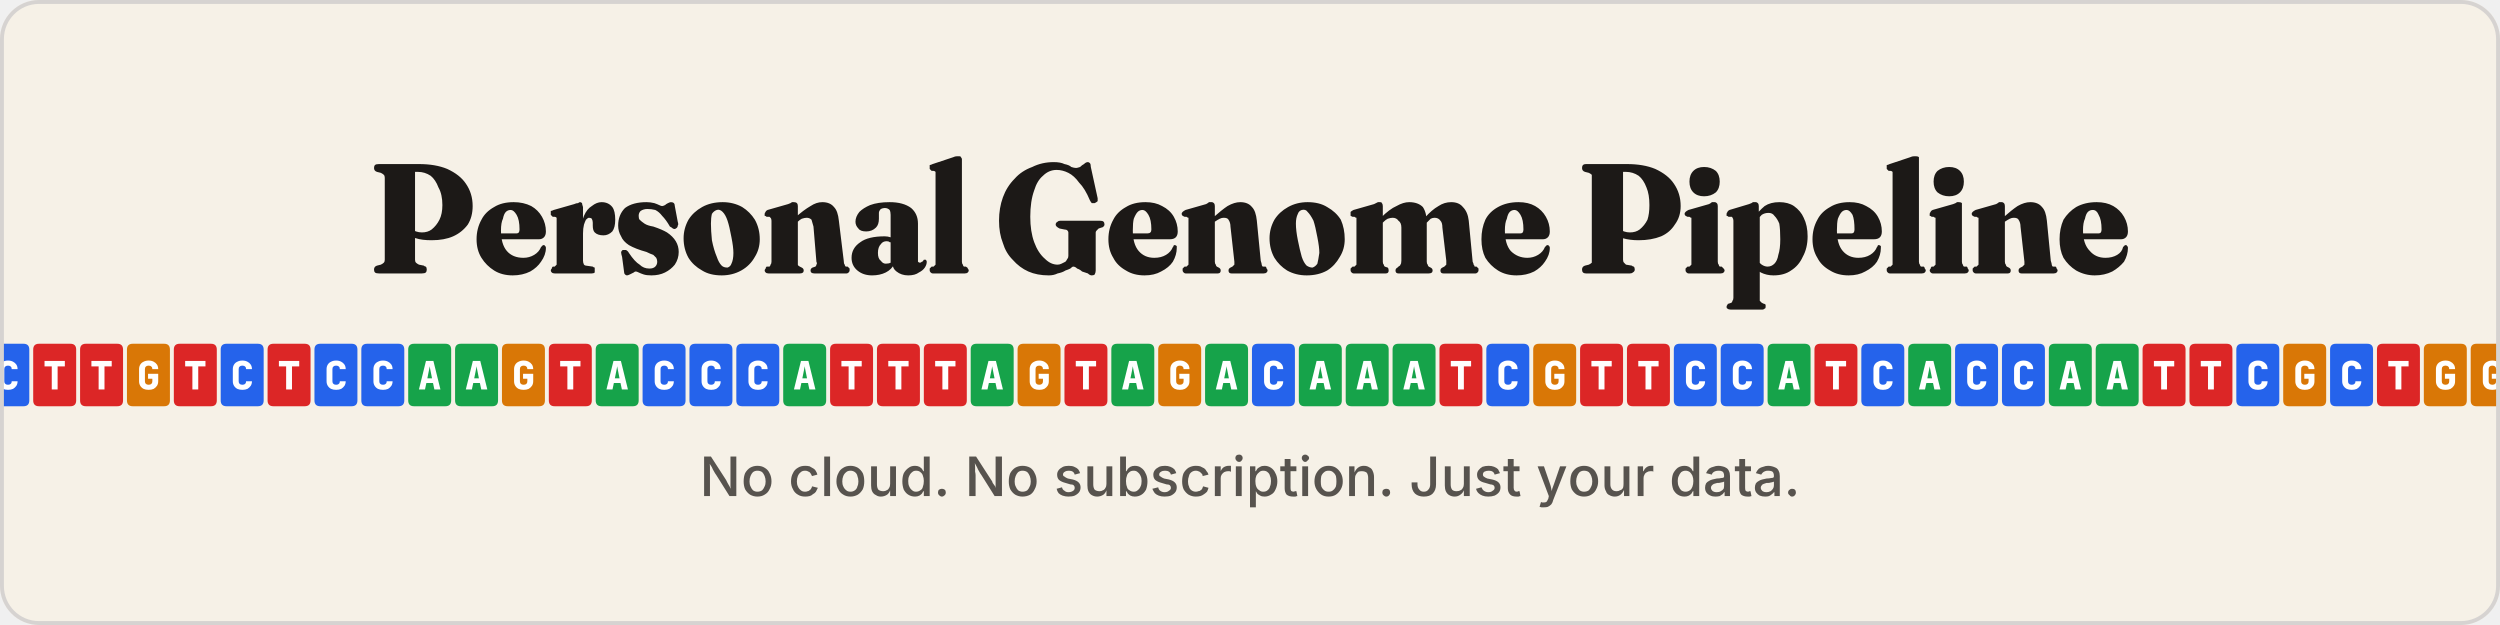
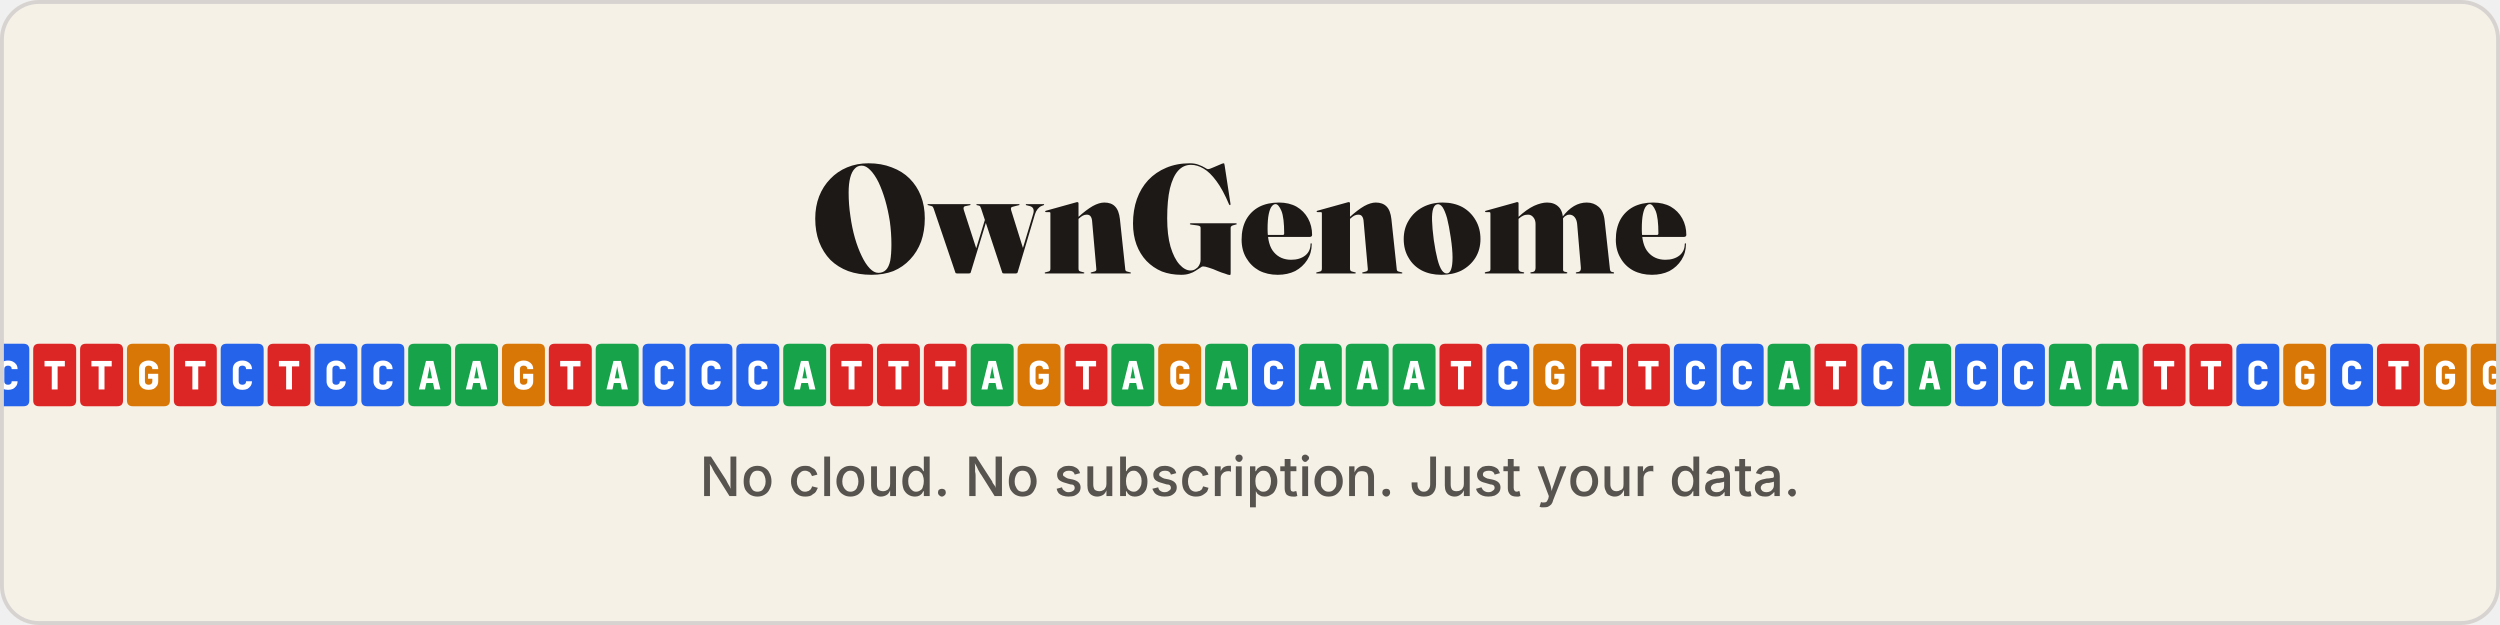
- <svg xmlns="http://www.w3.org/2000/svg" viewBox="0 0 1280 320" width="1280" height="320" role="img" aria-label="Personal Genome Pipeline: No cloud. No subscription. Just your data.">
+ <svg xmlns="http://www.w3.org/2000/svg" viewBox="0 0 1280 320" width="1280" height="320" role="img" aria-label="OwnGenome: No cloud. No subscription. Just your data.">
  <defs>
    <clipPath id="r">
      <rect width="1280" height="320" rx="20" />
    </clipPath>
    <path id="bA" d="M-5.5 0 -1.9 -14.6H1.9L5.5 0H2.4L1.7 -3.3H-1.7L-2.4 0ZM-1.2 -5.7H1.2L0.5 -9.2Q0.4 -10 0.2 -10.7Q0.1 -11.5 0 -11.9Q-0.1 -11.5 -0.2 -10.7Q-0.3 -10 -0.5 -9.2Z" />
    <path id="bC" d="M0.1 0.2Q-1.4 0.2 -2.5 -0.3Q-3.6 -0.9 -4.2 -1.9Q-4.8 -2.9 -4.8 -4.2V-10.4Q-4.8 -11.7 -4.2 -12.7Q-3.6 -13.7 -2.5 -14.2Q-1.4 -14.8 0.1 -14.8Q1.6 -14.8 2.7 -14.2Q3.7 -13.7 4.4 -12.7Q5 -11.7 5 -10.4H2Q2 -11.3 1.5 -11.7Q1 -12.2 0.1 -12.2Q-0.8 -12.2 -1.3 -11.7Q-1.8 -11.3 -1.8 -10.4V-4.2Q-1.8 -3.3 -1.3 -2.9Q-0.8 -2.4 0.1 -2.4Q1 -2.4 1.5 -2.9Q2 -3.3 2 -4.2H5Q5 -2.9 4.4 -1.9Q3.7 -0.9 2.7 -0.3Q1.6 0.2 0.1 0.2Z" />
    <path id="bG" d="M0.1 0.2Q-1.4 0.2 -2.5 -0.3Q-3.6 -0.9 -4.2 -1.9Q-4.8 -2.9 -4.8 -4.2V-10.4Q-4.8 -11.7 -4.2 -12.7Q-3.6 -13.7 -2.5 -14.2Q-1.4 -14.8 0.1 -14.8Q1.6 -14.8 2.7 -14.2Q3.7 -13.7 4.4 -12.7Q5 -11.7 5 -10.4H2Q2 -11.3 1.5 -11.7Q1 -12.2 0.1 -12.2Q-0.8 -12.2 -1.3 -11.7Q-1.8 -11.3 -1.8 -10.4V-4.2Q-1.8 -3.3 -1.3 -2.9Q-0.8 -2.4 0.1 -2.4Q1 -2.4 1.5 -2.9Q2 -3.3 2 -4.2V-5.5H-0.2V-8H5V-4.2Q5 -2.9 4.4 -1.9Q3.7 -0.9 2.7 -0.3Q1.6 0.2 0.1 0.2Z" />
    <path id="bT" d="M-1.5 0V-11.8H-5.2V-14.6H5.2V-11.8H1.5V0Z" />
  </defs>
  <g clip-path="url(#r)">
    <rect width="1280" height="320" fill="#f6f1e7" />
-     <path transform="translate(0 -18) scale(0.5)" fill="#1c1917" d="m484 247q0 11-5 19-6 8-15 12-9 4-22 4-10 0-16-2-7-2-13-5l1-8q4 2 7 4 3 1 5 2 3 1 6 1 6 0 10-3 5-4 8-10 3-6 3-15 0-11-4-18-3-8-8-12-6-4-13-4h-3v90q0 2 1 3 1 1 3 2l5 1q1 1 2 1 1 1 1 3 0 2-1 3-1 1-4 1h-44q-3 0-4-1-1-1-1-3 0-3 3-4l4-1q2-1 3-2 1-1 1-3v-84q0-2-1-3-1-1-3-2l-4-1q-3-1-3-4 0-2 1-3 1-1 4-1h41q17 0 29 5 13 6 19 15 7 10 7 23zm75 26q0 4-2 6-2 2-5 2h-45v-6h22q3 0 3-4 0-10-3-15-3-5-6-5-3 0-5 2-2 2-3 7-2 4-2 12 0 14 6 21 6 7 17 7 6 0 11-3 5-3 7-8 1-1 2-2 0 0 1 0 1 0 1 1 1 0 1 2 0 7-5 14-4 6-11 10-8 4-18 4-11 0-19-5-8-5-13-13-5-8-5-19 0-11 5-20 4-8 13-13 8-5 20-5 10 0 18 4 7 4 11 11 4 7 4 15zm36 2q0-11 3-18 3-7 8-10 5-4 10-4 7 0 11 5 3 4 3 13 0 8-3 12-4 4-9 4-6 0-9-3-2-2-2-7v-3q0-2-1-4-1-1-3-1-1 0-3 2-1 2-2 5-1 4-1 9zm2-27v19 36q0 2 1 4 1 1 2 1l7 1q1 1 2 1 0 1 0 3 0 1 0 2-1 1-3 1h-38q-2 0-3-1-1-1-1-2 0-1 1-2 0-1 1-2h2q1-1 2-2 0-1 0-3v-42q0-2 0-3-1-1-2-1h-2q-1-1-2-2 0 0 0-1 0-2 0-3 1 0 3-1l21-6q2-1 4-1 1-1 2-1 1 0 2 1 0 1 1 4zm68 63q4 0 6-2 2-2 2-5 0-2-1-4-1-1-3-3-3-1-7-3-11-3-18-7-6-4-8-9-3-5-3-11 0-11 7-18 8-6 22-6 4 0 8 1 3 1 5 2 2 1 3 1 1 0 3-1 1-1 3-2 2-1 3-1 2 0 3 1 1 1 1 3l3 16q1 3 0 4 0 2-2 3-1 1-3 0-1-1-3-2-4-7-8-11-3-4-7-6-4-1-8-1-4 0-7 2-2 2-2 5 0 3 1 4 2 2 5 4 3 2 9 3 9 3 14 6 6 4 9 9 3 5 3 11 0 7-4 13-4 5-10 8-6 3-14 3-5 0-8-1-3-1-5-2-2-1-3-1-1 0-2 1-2 1-4 2-2 1-3 1-1 0-2-1-1-1-1-3l-2-15q-1-3-1-5 1-2 2-2 2 0 3 0 2 1 3 3 6 9 11 12 4 4 10 4zm75-68q11 0 20 5 8 5 13 13 5 9 5 20 0 10-5 18-5 9-14 14-9 5-20 5-12 0-20-5-9-5-14-13-5-9-5-20 0-10 5-19 5-8 14-13 9-5 21-5zm5 67q3-1 4-4 2-4 2-11 0-6-2-16-2-11-4-17-2-6-5-9-3-3-6-2-3 1-5 4-1 4-1 10 0 7 1 17 2 10 5 17 2 6 5 9 2 2 6 2zm72-63v57q0 2 0 3 0 1 2 2l2 1q2 1 2 3 0 3-4 3h-32q-2 0-3-1-1-1-1-2 0-1 1-2 0-1 1-2h3q1-1 1-2 1-1 1-3v-42q0-2-1-3 0 0-1-1h-3q-1-1-2-1 0-1 0-2 0-1 1-2 0-1 2-2l21-6q3-1 4-2 1 0 2 0 2 0 3 1 1 1 1 3zm-3 19l-3-4 3-3q9-8 16-12 6-4 12-4 8 0 12 5 4 4 5 14l5 41q0 3 1 4 0 1 1 2h2q1 1 2 2 0 1 0 2 0 1-1 2-1 1-2 1h-33q-4 0-4-3 0-2 2-3l3-1q1-1 1-2 1-1 0-3l-3-36q-1-4-2-7-2-2-5-2-2 0-5 1-2 1-4 3zm100 40v-1h-2v-49q0-3-1-5-2-2-5-2-2 0-4 1-2 2-2 4v6q0 6-3 9-4 4-10 4-6 0-8-3-3-3-3-7 0-5 4-10 4-4 11-7 8-3 20-3 14 0 22 6 7 6 7 16v36q0 2 0 3 1 1 2 1 1 0 2-1 1 0 2-2 0 0 0 0 0 0 1 0 1 0 1 0 1 1 1 2 0 3-2 6-2 3-6 5-4 3-11 3-7 0-12-4-4-3-4-8zm-42-6q0-10 9-16 8-6 25-6 3 0 6 1 3 1 5 2l-2 4q-2-1-4-1-1-1-3-1-4 0-6 3-3 3-3 9 0 6 3 8 2 3 5 3 3 0 5-1 2-1 3-3l1 4q-3 6-9 9-6 3-14 3-9 0-15-5-6-5-6-13zm113-101v105q0 2 1 3 0 1 1 2h2q2 1 2 2 1 1 1 2 0 1-1 2-1 1-3 1h-33q-1 0-2-1-1-1-1-2 0-1 0-2 1-1 2-2h2q1-1 2-2 0-1 0-3v-89q0-2 0-3-1-1-2-1h-2q-1-1-2-2 0 0 0-1 0-2 0-3 1 0 3-1l21-7q2-1 4-1 1 0 2 0 2 0 2 1 1 1 1 2zm137 114q0 2-1 4-1 1-3 1-2 0-4-2-3-1-6-2-2-2-5-3-2-2-4-2-1 0-3 2-2 1-5 2-3 2-8 3-4 2-9 2-12 0-21-4-9-4-16-12-7-7-10-17-4-10-4-23 0-13 4-24 4-11 12-19 7-8 18-12 10-5 22-5 7 0 11 2 5 1 7 3 3 1 5 1 1 0 4-1 2-2 4-3 2-2 4-2 1 0 2 1 1 1 1 4l7 32q0 2 0 3-1 1-3 2-1 0-3 0-1-1-2-3-5-12-11-18-5-7-11-10-6-3-12-3-8 0-14 6-6 5-9 15-4 11-4 27 0 15 4 26 4 11 11 17 6 6 13 6 2 0 4-1 2-1 4-2 1-1 2-3 1-1 1-3v-24q0-1-1-2-1-1-3-1l-5-1q-2-1-3-2-1-1-1-2 0-2 2-3 1-1 3-1h40q3 0 4 1 1 1 1 3 0 1-1 2-1 1-2 1l-3 1q-1 1-2 2-1 1-1 2zm84-40q0 4-2 6-2 2-6 2h-44v-6h21q4 0 4-4 0-10-3-15-3-5-6-5-3 0-5 2-2 2-4 7-1 4-1 12 0 14 6 21 6 7 16 7 7 0 12-3 5-3 7-8 1-1 1-2 1 0 1 0 1 0 2 1 0 0 0 2 0 7-4 14-4 6-12 10-7 4-17 4-11 0-19-5-9-5-13-13-5-8-5-19 0-11 5-20 4-8 13-13 8-5 20-5 10 0 17 4 8 4 12 11 4 7 4 15zm38-26v57q0 2 1 3 0 1 1 2l2 1q2 1 2 3 0 3-3 3h-33q-1 0-2-1-1-1-1-2 0-1 0-2 1-1 2-2h2q1-1 2-2 0-1 0-3v-42q0-2 0-3-1 0-2-1h-2q-2-1-2-1-1-1-1-2 0-1 1-2 1-1 3-2l21-6q2-1 3-2 2 0 3 0 1 0 2 1 1 1 1 3zm-2 19l-3-4 3-3q9-8 15-12 7-4 13-4 8 0 12 5 4 4 5 14l4 41q1 3 1 4 0 1 1 2h3q1 1 1 2 1 1 1 2 0 1-1 2-1 1-3 1h-33q-3 0-3-3 0-2 2-3l2-1q1-1 2-2 0-1 0-3l-4-36q0-4-2-7-1-2-5-2-2 0-4 1-2 1-5 3zm97-23q12 0 20 5 9 5 14 13 4 9 4 20 0 10-5 18-5 9-13 14-9 5-21 5-11 0-20-5-8-5-13-13-5-9-5-20 0-10 5-19 5-8 14-13 9-5 20-5zm5 67q3-1 5-4 1-4 2-11 0-6-2-16-2-11-4-17-3-6-6-9-2-3-6-2-3 1-4 4-2 4-2 10 0 7 2 17 2 10 4 17 2 6 5 9 3 2 6 2zm72-63v57q0 2 1 3 0 1 1 2l3 1q1 1 1 3 0 3-3 3h-33q-1 0-2-1-1-1-1-2 0-1 0-2 1-1 2-2h2q1-1 2-2 0-1 0-3v-42q0-2 0-3-1 0-2-1h-2q-2-1-2-1 0-1 0-2 0-1 0-2 1-1 3-2l21-6q2-1 4-2 1 0 2 0 2 0 2 1 1 1 1 3zm-2 19l-3-4 3-3q9-9 16-12 7-4 13-4 9 0 14 5 4 6 4 16v40q0 2 1 3 0 1 1 2l2 1q2 1 2 3 0 3-4 3h-31q-3 0-3-3 0-2 2-3l1-1q2-1 2-2 1-1 1-4v-34q0-5-3-7-2-3-6-3-2 0-5 1-2 1-4 3zm45 0l-3-4 3-3q7-8 14-12 6-4 13-4 8 0 12 5 5 5 6 14l4 42q1 2 1 3 1 1 1 2h2q1 1 2 2 0 1 0 2 0 1-1 2-1 1-2 1h-33q-3 0-3-3 0-2 2-3l2-1q1-1 2-2 0-1 0-4l-4-34q0-5-2-7-2-3-6-3-2 0-4 1-1 1-3 3zm128 7q0 4-2 6-2 2-5 2h-45v-6h22q3 0 3-4 0-10-3-15-3-5-6-5-3 0-5 2-2 2-3 7-2 4-2 12 0 14 6 21 7 7 17 7 6 0 11-3 5-3 7-8 1-1 2-2 0 0 1 0 1 0 1 1 1 0 1 2 0 7-5 14-4 6-11 10-8 4-18 4-11 0-19-5-8-5-13-13-4-8-4-19 0-11 4-20 4-8 13-13 9-5 21-5 10 0 17 4 7 4 11 11 4 7 4 15zm134-26q0 11-6 19-5 8-14 12-10 4-23 4-9 0-16-2-6-2-12-5l1-8q4 2 7 4 3 1 5 2 3 1 6 1 6 0 10-3 5-4 8-10 2-6 2-15 0-11-3-18-3-8-8-12-6-4-13-4h-3v90q0 2 1 3 1 1 2 2l6 1q1 1 2 1 1 1 1 3 0 2-2 3-1 1-3 1h-45q-2 0-3-1-1-1-1-3 0-3 3-4l4-1q2-1 3-2 0-1 0-3v-84q0-2 0-3-1-1-3-2l-4-1q-3-1-3-4 0-2 1-3 1-1 3-1h42q17 0 29 5 13 6 19 15 7 10 7 23zm38 0v57q0 2 1 3 0 1 1 2h2q1 1 2 2 1 1 1 2 0 1-1 2-1 1-3 1h-33q-1 0-2-1-1-1-1-2 0-1 0-2 1-1 2-2h2q1-1 2-2 0-1 0-3v-42q0-2 0-3-1 0-2-1h-2q-2-1-2-1-1-1-1-2 0-1 1-2 1-1 3-2l21-6q2-1 3-2 2 0 3 0 1 0 2 1 1 1 1 3zm-14-10q-7 0-11-4-4-4-4-11 0-7 4-11 4-4 11-4 7 0 12 4 4 4 4 11 0 7-4 11-5 4-12 4zm56 10v8l1 1v85q0 2 0 3 1 1 2 2l2 1q1 0 2 1 0 1 0 2 0 2-1 2-1 1-2 1h-33q-2 0-3-1-1 0-1-2 0-1 1-2 0-1 1-1l3-1q1-1 1-2 1-1 1-3v-79q0-2-1-3 0-1-1-1h-3q-1-1-2-1 0-1 0-2 0-1 1-2 0-1 2-2l20-6q3-1 4-2 2 0 3 0 1 0 2 1 1 1 1 3zm-3 17l-3-4q6-8 12-13 6-4 15-4 9 0 15 4 7 5 10 12 4 8 4 19 0 12-5 21-4 9-12 14-7 5-18 5-7 0-13-3-5-3-9-10l5-5q2 5 5 7 3 2 6 2 4 0 7-3 3-3 4-9 2-6 2-16 0-10-1-16-2-5-5-8-2-3-6-3-4 0-7 2-3 3-6 8zm129 9q0 4-2 6-2 2-6 2h-44v-6h21q3 0 3-4 0-10-2-15-3-5-6-5-3 0-5 2-2 2-4 7-1 4-1 12 0 14 6 21 6 7 16 7 7 0 12-3 5-3 7-8 1-1 1-2 1 0 1 0 1 0 2 1 0 0 0 2 0 7-4 14-4 6-12 10-7 4-17 4-11 0-19-5-9-5-13-13-5-8-5-19 0-11 5-20 4-8 13-13 8-5 20-5 10 0 17 4 8 4 12 11 4 7 4 15zm38-74v105q0 2 1 3 0 1 1 2h3q1 1 1 2 1 1 1 2 0 1-1 2-1 1-3 1h-33q-1 0-2-1-1-1-1-2 0-1 0-2 1-1 2-2h2q1-1 2-2 0-1 0-3v-89q0-2 0-3-1-1-2-1h-2q-1-1-2-2 0 0 0-1 0-2 0-3 1 0 3-1l21-7q2-1 4-1 1 0 2 0 2 0 3 1 0 1 0 2zm44 48v57q0 2 1 3 0 1 1 2h3q1 1 1 2 1 1 1 2 0 1-1 2-1 1-3 1h-33q-1 0-2-1-1-1-1-2 0-1 1-2 0-1 1-2h2q1-1 2-2 0-1 0-3v-42q0-2 0-3-1 0-2-1h-2q-1-1-2-1 0-1 0-2 0-1 1-2 0-1 2-2l21-6q3-1 4-2 1 0 2 0 2 0 3 1 0 1 0 3zm-13-10q-7 0-12-4-4-4-4-11 0-7 4-11 5-4 12-4 7 0 11 4 4 4 4 11 0 7-4 11-4 4-11 4zm57 10v57q0 2 1 3 0 1 1 2l2 1q2 1 2 3 0 3-3 3h-33q-1 0-2-1-1-1-1-2 0-1 0-2 1-1 2-2h2q1-1 2-2 0-1 0-3v-42q0-2 0-3-1 0-2-1h-2q-2-1-2-1-1-1-1-2 0-1 1-2 1-1 3-2l21-6q2-1 3-2 2 0 3 0 1 0 2 1 1 1 1 3zm-2 19l-3-4 3-3q9-8 15-12 7-4 13-4 8 0 12 5 4 4 5 14l4 41q1 3 1 4 0 1 1 2h3q1 1 1 2 1 1 1 2 0 1-1 2-1 1-3 1h-33q-3 0-3-3 0-2 2-3l2-1q1-1 2-2 0-1 0-3l-4-36q0-4-2-7-1-2-5-2-2 0-4 1-2 1-5 3zm128 7q0 4-2 6-2 2-5 2h-45v-6h22q3 0 3-4 0-10-3-15-2-5-6-5-3 0-5 2-2 2-3 7-2 4-2 12 0 14 7 21 6 7 16 7 7 0 12-3 5-3 6-8 1-1 2-2 0 0 1 0 1 0 1 1 1 0 1 2 0 7-4 14-5 6-12 10-8 4-18 4-10 0-19-5-8-5-13-13-4-8-4-19 0-11 4-20 5-8 13-13 9-5 21-5 10 0 17 4 7 4 11 11 4 7 4 15z" />
+     <path d="M28.8 -56.4Q35.4 -56.4 40.7 -54.3Q46.1 -52.3 49.8 -48.6Q53.6 -44.8 55.6 -39.7Q57.6 -34.5 57.6 -28.2Q57.6 -21.7 55.7 -16.3Q53.7 -11.0 50.1 -7.2Q46.5 -3.3 41.5 -1.2Q36.5 0.7 30.3 0.7Q23.7 0.7 18.4 -1.2Q13.1 -3.2 9.3 -6.9Q5.6 -10.7 3.5 -16.1Q1.5 -21.4 1.5 -28.1Q1.5 -34.3 3.5 -39.5Q5.5 -44.6 9.2 -48.4Q12.8 -52.2 17.8 -54.3Q22.8 -56.4 28.8 -56.4ZM40.5 -14.9Q40.5 -20.8 39.7 -26.6Q38.8 -32.4 37.3 -37.6Q35.8 -42.7 33.9 -46.7Q31.9 -50.7 29.7 -52.9Q27.5 -55.2 25.3 -55.2Q23.1 -55.2 21.7 -53.6Q20.2 -52.1 19.4 -49.0Q18.6 -45.9 18.6 -41.4Q18.6 -35.3 19.5 -29.4Q20.3 -23.5 21.8 -18.2Q23.3 -13.0 25.3 -8.9Q27.2 -4.9 29.4 -2.6Q31.6 -0.3 33.8 -0.3Q36.2 -0.3 37.7 -1.8Q39.2 -3.3 39.9 -6.5Q40.5 -9.8 40.5 -14.9Z M80.2 0.0H74.1Q73.8 0.0 73.5 -0.1Q73.3 -0.2 73.2 -0.6L62.1 -33.3Q61.9 -33.8 61.7 -34.1Q61.4 -34.4 61.0 -34.5L59.5 -34.9Q59.2 -34.9 59.1 -35.0Q59.0 -35.1 59.0 -35.2Q59.0 -35.4 59.1 -35.5Q59.2 -35.5 59.4 -35.5H80.6Q80.8 -35.5 80.9 -35.5Q81.0 -35.4 81.0 -35.2Q81.0 -35.1 80.9 -35.0Q80.8 -34.9 80.5 -34.9L78.6 -34.5Q77.7 -34.4 77.5 -33.8Q77.3 -33.2 77.6 -32.4L84.2 -12.0L81.1 -3.6L89.3 -30.5L90.2 -30.3L81.1 -0.5Q81.0 -0.2 80.8 -0.1Q80.5 0.0 80.2 0.0ZM104.2 0.0H98.1Q97.8 0.0 97.5 -0.1Q97.3 -0.2 97.2 -0.6L86.4 -33.3Q86.1 -34.1 85.9 -34.4Q85.6 -34.6 85.4 -34.7L84.5 -34.9Q84.2 -34.9 84.1 -35.0Q84.0 -35.1 84.0 -35.2Q84.0 -35.5 84.4 -35.5H105.7Q106.1 -35.5 106.1 -35.2Q106.1 -35.1 106.0 -35.0Q105.9 -34.9 105.6 -34.9L103.6 -34.4Q102.1 -34.1 101.8 -33.7Q101.6 -33.3 101.8 -32.4L108.2 -11.9L105.0 -3.6L113.1 -30.5Q113.6 -32.1 113.1 -33.2Q112.6 -34.2 111.3 -34.5L109.7 -34.9Q109.5 -34.9 109.4 -35.0Q109.3 -35.1 109.3 -35.2Q109.3 -35.4 109.4 -35.5Q109.5 -35.5 109.7 -35.5H118.3Q118.5 -35.5 118.6 -35.5Q118.7 -35.4 118.7 -35.2Q118.7 -35.1 118.6 -35.0Q118.5 -34.9 118.3 -34.9L117.3 -34.5Q116.3 -34.1 115.4 -33.0Q114.5 -31.9 114.0 -30.3L105.1 -0.5Q105.0 -0.2 104.7 -0.1Q104.5 0.0 104.2 0.0Z M136.3 -35.9V-2.5Q136.3 -1.9 136.5 -1.5Q136.8 -1.1 137.3 -1.0L138.8 -0.6Q139.3 -0.5 139.3 -0.3Q139.3 0.0 138.9 0.0H119.4Q119.2 0.0 119.1 -0.0Q119.0 -0.1 119.0 -0.3Q119.0 -0.4 119.1 -0.5Q119.2 -0.6 119.5 -0.6L121.0 -1.0Q121.5 -1.1 121.7 -1.5Q121.9 -1.9 121.9 -2.5V-30.8Q121.9 -31.1 121.8 -31.3Q121.6 -31.4 121.3 -31.4H119.7Q119.4 -31.4 119.3 -31.5Q119.2 -31.6 119.2 -31.8Q119.2 -31.9 119.4 -32.0Q119.5 -32.1 119.6 -32.1L134.7 -36.3Q135.2 -36.4 135.4 -36.5Q135.5 -36.5 135.8 -36.5Q136.0 -36.5 136.2 -36.3Q136.3 -36.2 136.3 -35.9ZM135.1 -26.9 134.6 -27.5 136.2 -28.9Q140.3 -32.6 143.6 -34.5Q146.9 -36.3 149.5 -36.3Q153.1 -36.3 155.0 -34.3Q157.0 -32.3 157.5 -27.8L160.2 -2.5Q160.2 -1.9 160.4 -1.5Q160.6 -1.1 161.1 -1.0L162.6 -0.6Q162.9 -0.6 163.0 -0.5Q163.1 -0.4 163.1 -0.3Q163.1 -0.1 163.0 -0.0Q162.9 0.0 162.7 0.0H142.9Q142.5 0.0 142.5 -0.3Q142.5 -0.5 143.0 -0.6L144.5 -1.0Q145.0 -1.1 145.3 -1.5Q145.5 -1.9 145.4 -2.5L143.3 -26.3Q143.2 -28.3 142.5 -29.2Q141.9 -30.1 140.5 -30.1Q139.5 -30.1 138.5 -29.6Q137.6 -29.1 136.6 -28.2Z M214.2 -0.1Q214.2 0.4 214.1 0.6Q214.0 0.8 213.7 0.8Q213.0 0.8 211.3 0.1Q209.5 -0.4 207.4 -1.3Q205.2 -2.3 203.2 -2.9Q201.2 -3.6 200.0 -3.6Q199.5 -3.6 198.6 -2.9Q197.7 -2.3 196.3 -1.4Q195.0 -0.5 193.1 0.1Q191.3 0.7 188.9 0.7Q183.5 0.7 179.0 -1.0Q174.5 -2.9 171.1 -6.4Q167.8 -9.9 166.0 -14.7Q164.2 -19.6 164.2 -25.6Q164.2 -32.4 166.2 -38.1Q168.2 -43.7 172.0 -47.8Q175.9 -51.9 181.2 -54.1Q186.6 -56.4 193.3 -56.4Q196.0 -56.4 197.9 -55.6Q199.8 -54.9 200.9 -54.2Q202.1 -53.4 202.5 -53.4Q203.4 -53.4 205.1 -54.2Q206.8 -54.9 208.4 -55.6Q210.0 -56.4 210.7 -56.4Q210.9 -56.4 210.9 -56.2Q211.0 -56.1 211.1 -55.4L214.1 -35.7Q214.1 -35.3 214.1 -35.2Q214.0 -35.1 213.9 -35.0Q213.8 -34.9 213.7 -35.0Q213.6 -35.1 213.4 -35.3Q210.2 -42.9 206.9 -47.3Q203.6 -51.8 200.3 -53.7Q197.1 -55.6 193.9 -55.6Q190.0 -55.6 187.3 -52.6Q184.6 -49.6 183.1 -43.5Q181.7 -37.5 181.7 -28.2Q181.7 -19.7 183.4 -13.7Q185.2 -7.7 188.0 -4.6Q190.8 -1.5 193.7 -1.5Q194.7 -1.5 195.6 -1.9Q196.5 -2.4 197.3 -3.1Q198.0 -3.9 198.4 -4.9Q198.8 -5.9 198.8 -6.9V-23.4Q198.8 -23.9 198.4 -24.2Q197.9 -24.5 197.0 -24.6L194.0 -25.0Q193.6 -25.1 193.5 -25.1Q193.3 -25.2 193.3 -25.4Q193.3 -25.5 193.5 -25.6Q193.6 -25.7 193.8 -25.7H216.8Q217.1 -25.7 217.2 -25.6Q217.3 -25.5 217.3 -25.4Q217.3 -25.2 217.2 -25.1Q217.0 -25.1 216.7 -25.0L215.3 -24.6Q214.7 -24.4 214.5 -24.1Q214.2 -23.9 214.2 -23.4Z M255.9 -19.7Q255.9 -19.3 255.6 -19.0Q255.3 -18.7 254.7 -18.7H229.9V-19.7H240.9Q241.6 -19.7 241.6 -20.5Q241.6 -28.5 240.2 -32.0Q238.7 -35.5 237.2 -35.5Q236.1 -35.5 235.2 -34.3Q234.3 -33.2 233.7 -30.4Q233.1 -27.6 233.1 -22.8Q233.1 -14.5 236.4 -10.8Q239.7 -7.0 245.2 -7.0Q249.6 -7.0 252.4 -9.2Q255.1 -11.4 255.1 -15.1Q255.1 -15.3 255.2 -15.4Q255.3 -15.4 255.4 -15.4Q255.5 -15.4 255.6 -15.4Q255.7 -15.3 255.7 -15.0Q255.7 -10.5 253.4 -6.9Q251.1 -3.3 247.2 -1.2Q243.3 0.7 238.3 0.7Q232.9 0.7 228.7 -1.5Q224.6 -3.8 222.2 -7.9Q219.8 -11.9 219.8 -17.3Q219.8 -23.2 222.1 -27.5Q224.5 -31.8 228.8 -34.1Q233.1 -36.3 238.9 -36.3Q244.1 -36.3 247.9 -34.2Q251.7 -32.0 253.8 -28.2Q255.9 -24.4 255.9 -19.7Z M275.3 -35.9V-2.5Q275.3 -1.9 275.5 -1.5Q275.8 -1.1 276.3 -1.0L277.8 -0.6Q278.3 -0.5 278.3 -0.3Q278.3 0.0 277.9 0.0H258.4Q258.2 0.0 258.1 -0.0Q258.0 -0.1 258.0 -0.3Q258.0 -0.4 258.1 -0.5Q258.2 -0.6 258.5 -0.6L260.0 -1.0Q260.5 -1.1 260.7 -1.5Q260.9 -1.9 260.9 -2.5V-30.8Q260.9 -31.1 260.8 -31.3Q260.6 -31.4 260.3 -31.4H258.7Q258.4 -31.4 258.3 -31.5Q258.2 -31.6 258.2 -31.8Q258.2 -31.9 258.4 -32.0Q258.5 -32.1 258.6 -32.1L273.7 -36.3Q274.2 -36.4 274.4 -36.5Q274.5 -36.5 274.8 -36.5Q275.0 -36.5 275.2 -36.3Q275.3 -36.2 275.3 -35.9ZM274.1 -26.9 273.6 -27.5 275.2 -28.9Q279.3 -32.6 282.6 -34.5Q285.9 -36.3 288.5 -36.3Q292.0 -36.3 294.0 -34.3Q296.0 -32.3 296.5 -27.8L299.2 -2.5Q299.2 -1.9 299.4 -1.5Q299.6 -1.1 300.1 -1.0L301.6 -0.6Q301.9 -0.6 302.0 -0.5Q302.1 -0.4 302.1 -0.3Q302.1 -0.1 302.0 -0.0Q301.9 0.0 301.7 0.0H281.9Q281.5 0.0 281.5 -0.3Q281.5 -0.5 282.0 -0.6L283.5 -1.0Q284.0 -1.1 284.3 -1.5Q284.5 -1.9 284.4 -2.5L282.3 -26.3Q282.2 -28.3 281.5 -29.2Q280.9 -30.1 279.5 -30.1Q278.5 -30.1 277.5 -29.6Q276.6 -29.1 275.6 -28.2Z M322.8 -36.3Q328.4 -36.3 332.8 -34.0Q337.1 -31.6 339.6 -27.3Q342.1 -23.1 342.1 -17.6Q342.1 -12.2 339.5 -8.0Q336.9 -3.9 332.4 -1.5Q328.0 0.7 322.1 0.7Q316.4 0.7 312.1 -1.5Q307.7 -3.8 305.3 -8.0Q302.8 -12.1 302.8 -17.6Q302.8 -23.0 305.4 -27.2Q308.0 -31.5 312.5 -33.9Q317.0 -36.3 322.8 -36.3ZM325.0 0.0Q326.4 -0.1 327.1 -2.2Q327.8 -4.2 327.8 -8.2Q327.8 -12.2 326.9 -18.3Q326.0 -24.4 325.0 -28.3Q323.9 -32.1 322.7 -33.9Q321.4 -35.7 320.0 -35.4Q318.6 -35.2 317.9 -33.2Q317.2 -31.1 317.3 -27.2Q317.4 -23.2 318.2 -17.1Q319.1 -11.0 320.1 -7.2Q321.1 -3.3 322.4 -1.5Q323.6 0.1 325.0 0.0Z M361.6 -35.9V-2.4Q361.6 -1.9 361.9 -1.5Q362.2 -1.0 362.6 -0.9L364.1 -0.6Q364.5 -0.5 364.5 -0.3Q364.5 0.0 364.1 0.0H344.8Q344.5 0.0 344.4 -0.0Q344.3 -0.1 344.3 -0.3Q344.3 -0.4 344.4 -0.5Q344.6 -0.6 344.8 -0.7L346.3 -1.0Q346.8 -1.1 347.0 -1.4Q347.2 -1.8 347.2 -2.3V-30.6Q347.2 -31.0 347.1 -31.2Q346.9 -31.4 346.6 -31.4H344.8Q344.7 -31.4 344.6 -31.5Q344.4 -31.6 344.4 -31.7Q344.4 -31.8 344.6 -32.0Q344.7 -32.1 344.9 -32.1L360.0 -36.3Q360.4 -36.5 360.6 -36.5Q360.8 -36.5 361.1 -36.5Q361.4 -36.5 361.5 -36.3Q361.6 -36.1 361.6 -35.9ZM360.5 -26.9 359.9 -27.4 361.4 -28.8Q365.7 -32.8 369.5 -34.6Q373.3 -36.3 376.2 -36.3Q379.9 -36.3 382.1 -34.1Q384.4 -31.9 384.4 -26.9V-1.9Q384.4 -1.5 384.6 -1.2Q384.8 -1.0 385.1 -0.9L386.1 -0.7Q386.6 -0.5 386.6 -0.3Q386.6 0.0 385.9 0.0H368.0Q367.6 0.0 367.6 -0.3Q367.6 -0.5 368.0 -0.6L369.1 -0.8Q369.8 -1.0 370.0 -1.5Q370.3 -2.1 370.3 -2.8V-25.3Q370.3 -27.4 369.2 -28.7Q368.1 -30.1 366.5 -30.1Q365.0 -30.1 364.0 -29.6Q362.9 -29.1 361.9 -28.2ZM383.4 -26.9 382.8 -27.4 384.1 -29.0Q386.8 -32.6 390.0 -34.5Q393.1 -36.3 396.5 -36.3Q400.1 -36.3 402.6 -34.1Q405.2 -31.9 405.7 -26.8L408.4 -2.1Q408.5 -1.5 408.7 -1.2Q408.9 -0.9 409.3 -0.8L410.2 -0.6Q410.3 -0.5 410.4 -0.5Q410.5 -0.4 410.5 -0.3Q410.5 -0.1 410.4 -0.0Q410.3 0.0 410.2 0.0H391.2Q390.9 0.0 390.9 -0.3Q390.9 -0.5 391.3 -0.6L392.4 -0.8Q393.1 -1.0 393.3 -1.6Q393.6 -2.1 393.5 -3.0L391.6 -25.3Q391.4 -27.4 390.4 -28.7Q389.3 -30.1 387.6 -30.1Q386.6 -30.1 385.9 -29.6Q385.1 -29.2 384.6 -28.5Z M447.5 -19.7Q447.5 -19.3 447.2 -19.0Q446.9 -18.7 446.3 -18.7H421.5V-19.7H432.5Q433.2 -19.7 433.2 -20.5Q433.2 -28.5 431.8 -32.0Q430.3 -35.5 428.8 -35.5Q427.7 -35.5 426.8 -34.3Q425.9 -33.2 425.3 -30.4Q424.7 -27.6 424.7 -22.8Q424.7 -14.5 428.0 -10.8Q431.3 -7.0 436.8 -7.0Q441.2 -7.0 444.0 -9.2Q446.7 -11.4 446.7 -15.1Q446.7 -15.3 446.8 -15.4Q446.9 -15.4 447.0 -15.4Q447.1 -15.4 447.2 -15.4Q447.3 -15.3 447.3 -15.0Q447.3 -10.5 445.0 -6.9Q442.7 -3.3 438.8 -1.2Q434.9 0.7 429.9 0.7Q424.5 0.7 420.3 -1.5Q416.1 -3.8 413.8 -7.9Q411.4 -11.9 411.4 -17.3Q411.4 -23.2 413.7 -27.5Q416.1 -31.8 420.4 -34.1Q424.7 -36.3 430.5 -36.3Q435.7 -36.3 439.5 -34.2Q443.3 -32.0 445.4 -28.2Q447.5 -24.4 447.5 -19.7Z" transform="translate(415.9 140.0)" fill="#1c1917" />
    <path fill="#16a34a" d="M212 176h16q3 0 3 3v26q0 3-3 3h-16q-3 0-3-3v-26q0-3 3-3zM236 176h16q3 0 3 3v26q0 3-3 3h-16q-3 0-3-3v-26q0-3 3-3zM308 176h16q3 0 3 3v26q0 3-3 3h-16q-3 0-3-3v-26q0-3 3-3zM404 176h16q3 0 3 3v26q0 3-3 3h-16q-3 0-3-3v-26q0-3 3-3zM500 176h16q3 0 3 3v26q0 3-3 3h-16q-3 0-3-3v-26q0-3 3-3zM572 176h16q3 0 3 3v26q0 3-3 3h-16q-3 0-3-3v-26q0-3 3-3zM620 176h16q3 0 3 3v26q0 3-3 3h-16q-3 0-3-3v-26q0-3 3-3zM668 176h16q3 0 3 3v26q0 3-3 3h-16q-3 0-3-3v-26q0-3 3-3zM692 176h16q3 0 3 3v26q0 3-3 3h-16q-3 0-3-3v-26q0-3 3-3zM716 176h16q3 0 3 3v26q0 3-3 3h-16q-3 0-3-3v-26q0-3 3-3zM908 176h16q3 0 3 3v26q0 3-3 3h-16q-3 0-3-3v-26q0-3 3-3zM980 176h16q3 0 3 3v26q0 3-3 3h-16q-3 0-3-3v-26q0-3 3-3zM1052 176h16q3 0 3 3v26q0 3-3 3h-16q-3 0-3-3v-26q0-3 3-3zM1076 176h16q3 0 3 3v26q0 3-3 3h-16q-3 0-3-3v-26q0-3 3-3z" />
    <path fill="#2563eb" d="M-4 176h16q3 0 3 3v26q0 3-3 3h-16q-3 0-3-3v-26q0-3 3-3zM116 176h16q3 0 3 3v26q0 3-3 3h-16q-3 0-3-3v-26q0-3 3-3zM164 176h16q3 0 3 3v26q0 3-3 3h-16q-3 0-3-3v-26q0-3 3-3zM188 176h16q3 0 3 3v26q0 3-3 3h-16q-3 0-3-3v-26q0-3 3-3zM332 176h16q3 0 3 3v26q0 3-3 3h-16q-3 0-3-3v-26q0-3 3-3zM356 176h16q3 0 3 3v26q0 3-3 3h-16q-3 0-3-3v-26q0-3 3-3zM380 176h16q3 0 3 3v26q0 3-3 3h-16q-3 0-3-3v-26q0-3 3-3zM644 176h16q3 0 3 3v26q0 3-3 3h-16q-3 0-3-3v-26q0-3 3-3zM764 176h16q3 0 3 3v26q0 3-3 3h-16q-3 0-3-3v-26q0-3 3-3zM860 176h16q3 0 3 3v26q0 3-3 3h-16q-3 0-3-3v-26q0-3 3-3zM884 176h16q3 0 3 3v26q0 3-3 3h-16q-3 0-3-3v-26q0-3 3-3zM956 176h16q3 0 3 3v26q0 3-3 3h-16q-3 0-3-3v-26q0-3 3-3zM1004 176h16q3 0 3 3v26q0 3-3 3h-16q-3 0-3-3v-26q0-3 3-3zM1028 176h16q3 0 3 3v26q0 3-3 3h-16q-3 0-3-3v-26q0-3 3-3zM1148 176h16q3 0 3 3v26q0 3-3 3h-16q-3 0-3-3v-26q0-3 3-3zM1196 176h16q3 0 3 3v26q0 3-3 3h-16q-3 0-3-3v-26q0-3 3-3z" />
    <path fill="#d97706" d="M68 176h16q3 0 3 3v26q0 3-3 3h-16q-3 0-3-3v-26q0-3 3-3zM260 176h16q3 0 3 3v26q0 3-3 3h-16q-3 0-3-3v-26q0-3 3-3zM524 176h16q3 0 3 3v26q0 3-3 3h-16q-3 0-3-3v-26q0-3 3-3zM596 176h16q3 0 3 3v26q0 3-3 3h-16q-3 0-3-3v-26q0-3 3-3zM788 176h16q3 0 3 3v26q0 3-3 3h-16q-3 0-3-3v-26q0-3 3-3zM1172 176h16q3 0 3 3v26q0 3-3 3h-16q-3 0-3-3v-26q0-3 3-3zM1244 176h16q3 0 3 3v26q0 3-3 3h-16q-3 0-3-3v-26q0-3 3-3zM1268 176h16q3 0 3 3v26q0 3-3 3h-16q-3 0-3-3v-26q0-3 3-3z" />
    <path fill="#dc2626" d="M20 176h16q3 0 3 3v26q0 3-3 3h-16q-3 0-3-3v-26q0-3 3-3zM44 176h16q3 0 3 3v26q0 3-3 3h-16q-3 0-3-3v-26q0-3 3-3zM92 176h16q3 0 3 3v26q0 3-3 3h-16q-3 0-3-3v-26q0-3 3-3zM140 176h16q3 0 3 3v26q0 3-3 3h-16q-3 0-3-3v-26q0-3 3-3zM284 176h16q3 0 3 3v26q0 3-3 3h-16q-3 0-3-3v-26q0-3 3-3zM428 176h16q3 0 3 3v26q0 3-3 3h-16q-3 0-3-3v-26q0-3 3-3zM452 176h16q3 0 3 3v26q0 3-3 3h-16q-3 0-3-3v-26q0-3 3-3zM476 176h16q3 0 3 3v26q0 3-3 3h-16q-3 0-3-3v-26q0-3 3-3zM548 176h16q3 0 3 3v26q0 3-3 3h-16q-3 0-3-3v-26q0-3 3-3zM740 176h16q3 0 3 3v26q0 3-3 3h-16q-3 0-3-3v-26q0-3 3-3zM812 176h16q3 0 3 3v26q0 3-3 3h-16q-3 0-3-3v-26q0-3 3-3zM836 176h16q3 0 3 3v26q0 3-3 3h-16q-3 0-3-3v-26q0-3 3-3zM932 176h16q3 0 3 3v26q0 3-3 3h-16q-3 0-3-3v-26q0-3 3-3zM1100 176h16q3 0 3 3v26q0 3-3 3h-16q-3 0-3-3v-26q0-3 3-3zM1124 176h16q3 0 3 3v26q0 3-3 3h-16q-3 0-3-3v-26q0-3 3-3zM1220 176h16q3 0 3 3v26q0 3-3 3h-16q-3 0-3-3v-26q0-3 3-3z" />
    <g fill="#fff">
      <use href="#bC" x="4" y="199.4" />
      <use href="#bT" x="28" y="199.4" />
      <use href="#bT" x="52" y="199.4" />
      <use href="#bG" x="76" y="199.4" />
      <use href="#bT" x="100" y="199.4" />
      <use href="#bC" x="124" y="199.4" />
      <use href="#bT" x="148" y="199.4" />
      <use href="#bC" x="172" y="199.4" />
      <use href="#bC" x="196" y="199.4" />
      <use href="#bA" x="220" y="199.4" />
      <use href="#bA" x="244" y="199.4" />
      <use href="#bG" x="268" y="199.4" />
      <use href="#bT" x="292" y="199.4" />
      <use href="#bA" x="316" y="199.4" />
      <use href="#bC" x="340" y="199.4" />
      <use href="#bC" x="364" y="199.4" />
      <use href="#bC" x="388" y="199.4" />
      <use href="#bA" x="412" y="199.4" />
      <use href="#bT" x="436" y="199.4" />
      <use href="#bT" x="460" y="199.4" />
      <use href="#bT" x="484" y="199.4" />
      <use href="#bA" x="508" y="199.4" />
      <use href="#bG" x="532" y="199.4" />
      <use href="#bT" x="556" y="199.4" />
      <use href="#bA" x="580" y="199.4" />
      <use href="#bG" x="604" y="199.4" />
      <use href="#bA" x="628" y="199.4" />
      <use href="#bC" x="652" y="199.4" />
      <use href="#bA" x="676" y="199.4" />
      <use href="#bA" x="700" y="199.4" />
      <use href="#bA" x="724" y="199.4" />
      <use href="#bT" x="748" y="199.4" />
      <use href="#bC" x="772" y="199.4" />
      <use href="#bG" x="796" y="199.4" />
      <use href="#bT" x="820" y="199.4" />
      <use href="#bT" x="844" y="199.4" />
      <use href="#bC" x="868" y="199.4" />
      <use href="#bC" x="892" y="199.4" />
      <use href="#bA" x="916" y="199.4" />
      <use href="#bT" x="940" y="199.4" />
      <use href="#bC" x="964" y="199.4" />
      <use href="#bA" x="988" y="199.4" />
      <use href="#bC" x="1012" y="199.4" />
      <use href="#bC" x="1036" y="199.4" />
      <use href="#bA" x="1060" y="199.4" />
      <use href="#bA" x="1084" y="199.4" />
      <use href="#bT" x="1108" y="199.4" />
      <use href="#bT" x="1132" y="199.4" />
      <use href="#bC" x="1156" y="199.4" />
      <use href="#bG" x="1180" y="199.4" />
      <use href="#bC" x="1204" y="199.4" />
      <use href="#bT" x="1228" y="199.4" />
      <use href="#bG" x="1252" y="199.4" />
      <use href="#bG" x="1276" y="199.4" />
    </g>
    <path transform="translate(0 2) scale(0.25)" fill="#57534e" d="m1442 1008v-81h14l31 48q1 2 3 6 2 3 4 7 2 4 5 9h-2q0-4-1-9 0-4 0-8 0-4 0-7v-46h12v81h-14l-27-43q-3-4-5-8-2-3-4-8-3-5-7-11h2q1 6 1 11 0 5 0 9 0 4 0 7v43zm109 1q-8 0-15-4-6-4-10-11-3-7-3-16 0-10 3-17 4-7 10-11 7-4 15-4 9 0 15 4 7 4 10 11 4 7 4 17 0 9-4 16-3 7-10 11-6 4-15 4zm0-10q6 0 10-3 3-3 5-8 2-4 2-10 0-6-2-11-2-5-5-8-4-3-10-3-5 0-9 3-3 3-5 8-2 5-2 11 0 6 2 10 2 5 5 8 4 3 9 3zm98 10q-9 0-15-4-7-4-10-11-4-7-4-16 0-10 4-17 3-7 10-11 6-4 15-4 5 0 9 1 4 2 7 4 4 2 6 6 2 3 3 7l-11 3q-1-2-2-4-1-2-3-4-2-1-4-2-2-1-5-1-6 0-9 3-4 3-6 8-2 5-2 11 0 6 2 10 2 5 6 8 3 3 9 3 3 0 5-1 2 0 4-2 2-1 3-3 2-3 2-5l12 3q-2 4-4 8-2 3-6 5-3 3-7 4-4 1-9 1zm51-82v81h-12v-81zm42 82q-9 0-15-4-7-4-10-11-4-7-4-16 0-10 4-17 3-7 10-11 6-4 15-4 8 0 15 4 6 4 10 11 3 7 3 17 0 9-3 16-4 7-10 11-7 4-15 4zm0-10q5 0 9-3 4-3 5-8 2-4 2-10 0-6-2-11-1-5-5-8-4-3-9-3-6 0-9 3-4 3-6 8-2 5-2 11 0 6 2 10 2 5 6 8 3 3 9 3zm62 10q-6 0-10-3-5-2-8-8-2-5-2-12v-39h12v37q0 7 3 11 4 3 10 3 4 0 7-2 3-1 5-5 2-3 2-8v-36h12v61h-12v-15h1q-2 8-7 12-6 4-13 4zm70 0q-8 0-14-4-5-3-9-10-3-8-3-17 0-10 3-17 4-7 10-11 5-4 13-4 5 0 9 2 3 2 5 4 2 3 3 5h1v-30h12v81h-12v-10h-1q-1 2-3 5-2 2-5 4-4 2-9 2zm2-10q5 0 9-3 4-2 5-7 2-5 2-12 0-6-2-11-1-4-5-7-3-3-9-3-5 0-8 3-4 3-6 8-2 4-2 10 0 7 2 11 2 5 6 8 3 3 8 3zm53 10q-3 0-6-3-2-2-2-5 0-4 2-6 3-2 6-2 3 0 6 2 2 2 2 6 0 3-2 5-3 3-6 3zm56-1v-81h14l31 48q2 2 3 6 2 3 5 7 2 4 4 9h-2q0-4-1-9 0-4 0-8 0-4 0-7v-46h13v81h-15l-27-43q-3-4-5-8-2-3-4-8-3-5-6-11h1q1 6 1 11 0 5 0 9 1 4 1 7v43zm109 1q-8 0-15-4-6-4-10-11-3-7-3-16 0-10 3-17 4-7 10-11 7-4 15-4 9 0 16 4 6 4 9 11 4 7 4 17 0 9-4 16-3 7-9 11-7 4-16 4zm0-10q6 0 10-3 3-3 5-8 2-4 2-10 0-6-2-11-2-5-5-8-4-3-10-3-5 0-9 3-3 3-5 8-2 5-2 11 0 6 2 10 2 5 5 8 4 3 9 3zm94 10q-6 0-12-2-5-2-8-5-3-4-4-9l11-3q1 5 5 7 3 3 8 3 6 0 10-3 3-2 3-6 0-3-2-5-2-2-7-2l-10-3q-8-2-13-6-4-4-4-11 0-5 3-9 3-4 9-7 5-2 12-2 7 0 11 2 5 2 8 5 3 4 4 8l-11 3q-1-4-4-6-3-2-8-2-5 0-8 2-4 2-4 6 0 3 3 4 2 2 7 4l10 2q8 2 12 6 4 4 4 10 0 6-3 10-3 4-9 7-5 2-13 2zm59 0q-6 0-11-3-4-2-7-8-2-5-2-12v-39h12v37q0 7 3 11 4 3 10 3 4 0 7-2 3-1 5-5 2-3 2-8v-36h12v61h-12v-15h1q-2 8-7 12-6 4-13 4zm77 0q-5 0-9-2-3-2-5-4-2-3-3-5h-1v10h-12v-81h12v30h1q1-2 3-5 2-2 5-4 4-2 9-2 8 0 13 4 6 4 9 11 4 7 4 17 0 9-3 17-4 7-9 10-6 4-14 4zm-2-10q5 0 8-3 4-3 6-8 2-4 2-11 0-6-2-10-2-5-6-8-3-3-8-3-6 0-9 3-4 3-5 7-2 5-2 11 0 7 2 12 1 5 5 7 4 3 9 3zm63 10q-7 0-12-2-5-2-8-5-3-4-5-9l12-3q1 5 4 7 4 3 9 3 6 0 9-3 4-2 4-6 0-3-2-5-2-2-7-2l-10-3q-8-2-13-6-4-4-4-11 0-5 3-9 3-4 9-7 5-2 12-2 6 0 11 2 5 2 8 5 3 4 4 8l-11 3q-1-4-4-6-3-2-8-2-5 0-8 2-4 2-4 6 0 3 3 4 2 2 7 4l10 2q8 2 12 6 4 4 4 10 0 6-3 10-3 4-9 7-5 2-13 2zm64 0q-8 0-15-4-6-4-10-11-3-7-3-16 0-10 3-17 4-7 10-11 7-4 15-4 5 0 9 1 4 2 8 4 3 2 5 6 3 3 4 7l-12 3q0-2-1-4-2-2-4-4-1-1-4-2-2-1-5-1-5 0-9 3-4 3-5 8-2 5-2 11 0 6 2 10 1 5 5 8 4 3 9 3 3 0 5-1 3 0 5-2 2-1 3-3 1-3 2-5l11 3q-1 4-3 8-3 3-6 5-4 3-8 4-4 1-9 1zm39-1v-61h12v10q2-5 6-8 5-3 10-3 1 0 3 0 1 0 2 0v12q-1 0-3-1-1 0-3 0-4 0-8 2-3 2-5 5-2 3-2 7v37zm43 0v-61h12v61zm7-70q-4 0-6-3-2-2-2-5 0-3 2-5 2-2 6-2 3 0 5 2 2 2 2 5 0 3-2 5-2 3-5 3zm22 93v-84h11v10h1q1-2 3-5 2-2 6-4 3-2 9-2 7 0 13 4 6 4 9 11 4 7 4 17 0 9-4 17-3 7-9 10-6 4-13 4-6 0-9-2-4-2-6-4-2-3-3-5v33zm27-32q6 0 9-3 4-3 5-8 2-4 2-11 0-6-2-10-1-5-5-8-3-3-9-3-5 0-8 3-4 3-6 7-2 5-2 11 0 7 2 12 2 5 6 7 3 3 8 3zm68-52v10h-33v-10zm-24-15h12v59q0 4 1 6 2 2 6 2 0 0 2-1 2 0 3 0l2 10q-2 0-4 1-3 0-5 0-8 0-13-4-4-5-4-13zm36 76v-61h12v61zm6-70q-3 0-5-3-2-2-2-5 0-3 2-5 2-2 5-2 3 0 5 2 3 2 3 5 0 3-3 5-2 3-5 3zm48 71q-9 0-15-4-6-4-10-11-4-7-4-16 0-10 4-17 4-7 10-11 6-4 15-4 9 0 15 4 6 4 10 11 4 7 4 17 0 9-4 16-4 7-10 11-6 4-15 4zm0-10q6 0 9-3 4-3 6-8 1-4 1-10 0-6-1-11-2-5-6-8-3-3-9-3-6 0-9 3-4 3-6 8-1 5-1 11 0 6 1 10 2 5 6 8 3 3 9 3zm54-27v36h-12v-61h11v15h-1q3-8 8-12 5-4 12-4 7 0 11 3 5 2 7 7 3 6 3 13v39h-12v-37q0-7-3-11-4-3-10-3-4 0-7 1-3 2-5 6-2 3-2 8zm64 37q-3 0-6-3-2-2-2-5 0-4 2-6 3-2 6-2 4 0 6 2 2 2 2 6 0 3-2 5-2 3-6 3zm77 0q-11 0-18-6-7-7-7-19v-4h12v4q0 7 4 11 3 4 9 4 6 0 9-4 4-4 4-11v-57h12v57q0 12-7 19-6 6-18 6zm63 0q-6 0-11-3-4-2-7-8-2-5-2-12v-39h12v37q0 7 3 11 3 3 9 3 5 0 8-2 3-1 5-5 2-3 2-8v-36h12v61h-12v-15h1q-2 8-8 12-5 4-12 4zm69 0q-7 0-12-2-5-2-8-5-4-4-5-9l11-3q2 5 5 7 4 3 9 3 6 0 9-3 4-2 4-6 0-3-2-5-3-2-7-2l-10-3q-9-2-13-6-4-4-4-11 0-5 3-9 3-4 8-7 6-2 13-2 6 0 11 2 5 2 8 5 2 4 4 8l-11 3q-1-4-4-6-3-2-8-2-5 0-9 2-3 2-3 6 0 3 2 4 2 2 7 4l10 2q9 2 13 6 4 4 4 10 0 6-3 10-3 4-9 7-6 2-13 2zm64-62v10h-33v-10zm-24-15h12v59q0 4 2 6 1 2 5 2 1 0 2-1 2 0 3 0l2 10q-2 0-4 1-2 0-4 0-9 0-13-4-5-5-5-13zm65 98l3-10 2 1q3 0 5 0 3 0 5-2 1-2 3-6l1-5-23-61h13l12 35q2 5 3 11 1 6 3 12h-4q2-6 3-12 2-6 4-11l12-35h13l-27 69q-1 5-4 9-3 3-7 5-3 1-8 1-3 0-5 0-3-1-4-1zm91-21q-8 0-15-4-6-4-10-11-3-7-3-16 0-10 3-17 4-7 10-11 7-4 15-4 9 0 15 4 7 4 10 11 4 7 4 17 0 9-4 16-3 7-10 11-6 4-15 4zm0-10q6 0 10-3 3-3 5-8 2-4 2-10 0-6-2-11-2-5-5-8-4-3-10-3-5 0-9 3-3 3-5 8-2 5-2 11 0 6 2 10 2 5 5 8 4 3 9 3zm63 10q-6 0-11-3-5-2-7-8-3-5-3-12v-39h12v37q0 7 4 11 3 3 9 3 4 0 7-2 4-1 6-5 1-3 1-8v-36h12v61h-11v-15h1q-3 8-8 12-5 4-12 4zm47-1v-61h11v10h1q2-5 6-8 4-3 9-3 2 0 3 0 2 0 2 0v12q0 0-2-1-2 0-4 0-4 0-7 2-4 2-5 5-2 3-2 7v37zm96 1q-8 0-14-4-5-3-9-10-3-8-3-17 0-10 3-17 4-7 9-11 6-4 14-4 5 0 9 2 3 2 5 4 2 3 3 5h1v-30h12v81h-12v-10h-1q-1 2-3 5-2 2-5 4-4 2-9 2zm2-10q5 0 9-3 3-2 5-7 2-5 2-12 0-6-2-11-2-4-5-7-4-3-9-3-5 0-9 3-3 3-5 8-2 4-2 10 0 7 2 11 2 5 5 8 4 3 9 3zm61 10q-6 0-10-2-5-2-8-6-3-4-3-10 0-5 2-9 2-3 6-5 3-2 7-3 5-1 9-2 5 0 9-1 3 0 5-1 1-1 1-3 0-4-1-6-1-3-4-4-2-1-6-1-4 0-7 1-3 1-5 3-2 2-2 4l-12-3q2-5 6-9 4-3 9-4 5-2 10-2 4 0 8 1 5 1 8 3 4 2 6 7 2 4 2 10v41h-11v-8h-1q-1 2-3 4-3 2-6 4-4 1-9 1zm3-9q5 0 8-2 4-2 6-5 1-3 1-7v-8q0 1-2 1-2 1-4 1-3 1-5 1-2 0-3 0-4 1-7 2-2 1-4 3-2 2-2 5 0 3 2 5 1 2 4 3 2 1 6 1zm70-53v10h-33v-10zm-24-15h12v59q0 4 1 6 2 2 5 2 1 0 3-1 1 0 2 0l2 10q-1 0-4 1-2 0-4 0-8 0-13-4-4-5-4-13zm53 77q-6 0-11-2-4-2-7-6-3-4-3-10 0-5 2-9 2-3 6-5 3-2 7-3 4-1 9-2 5 0 9-1 3 0 5-1 1-1 1-3 0-4-1-6-1-3-4-4-3-1-7-1-4 0-6 1-3 1-5 3-2 2-3 4l-11-3q2-5 6-9 4-3 9-4 5-2 10-2 4 0 8 1 4 1 8 3 4 2 6 7 2 4 2 10v41h-11v-8h-1q-1 2-4 4-2 2-6 4-3 1-8 1zm3-9q4 0 8-2 3-2 5-5 2-3 2-7v-8q0 1-2 1-2 1-4 1-3 1-5 1-2 0-4 0-3 1-6 2-3 1-4 3-2 2-2 5 0 3 2 5 1 2 4 3 2 1 6 1zm52 9q-3 0-5-3-3-2-3-5 0-4 3-6 2-2 5-2 4 0 6 2 2 2 2 6 0 3-2 5-2 3-6 3z" />
    <rect x="1" y="1" width="1278" height="318" rx="19" fill="none" stroke="#d6d3d1" stroke-width="2" />
  </g>
</svg>
